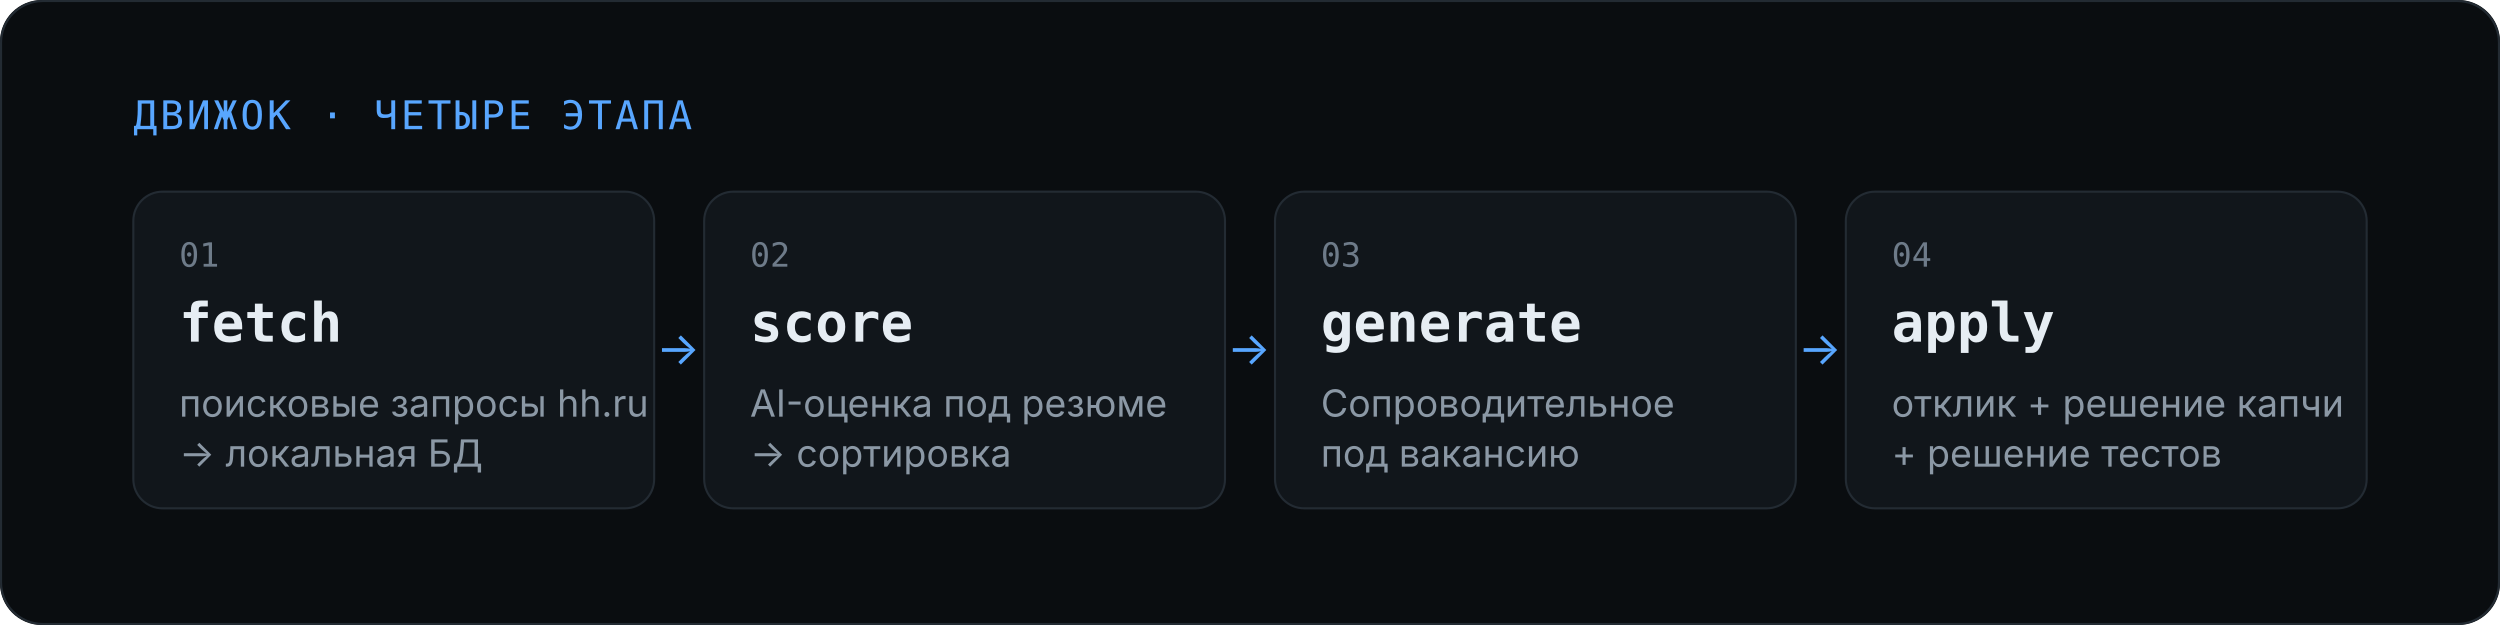
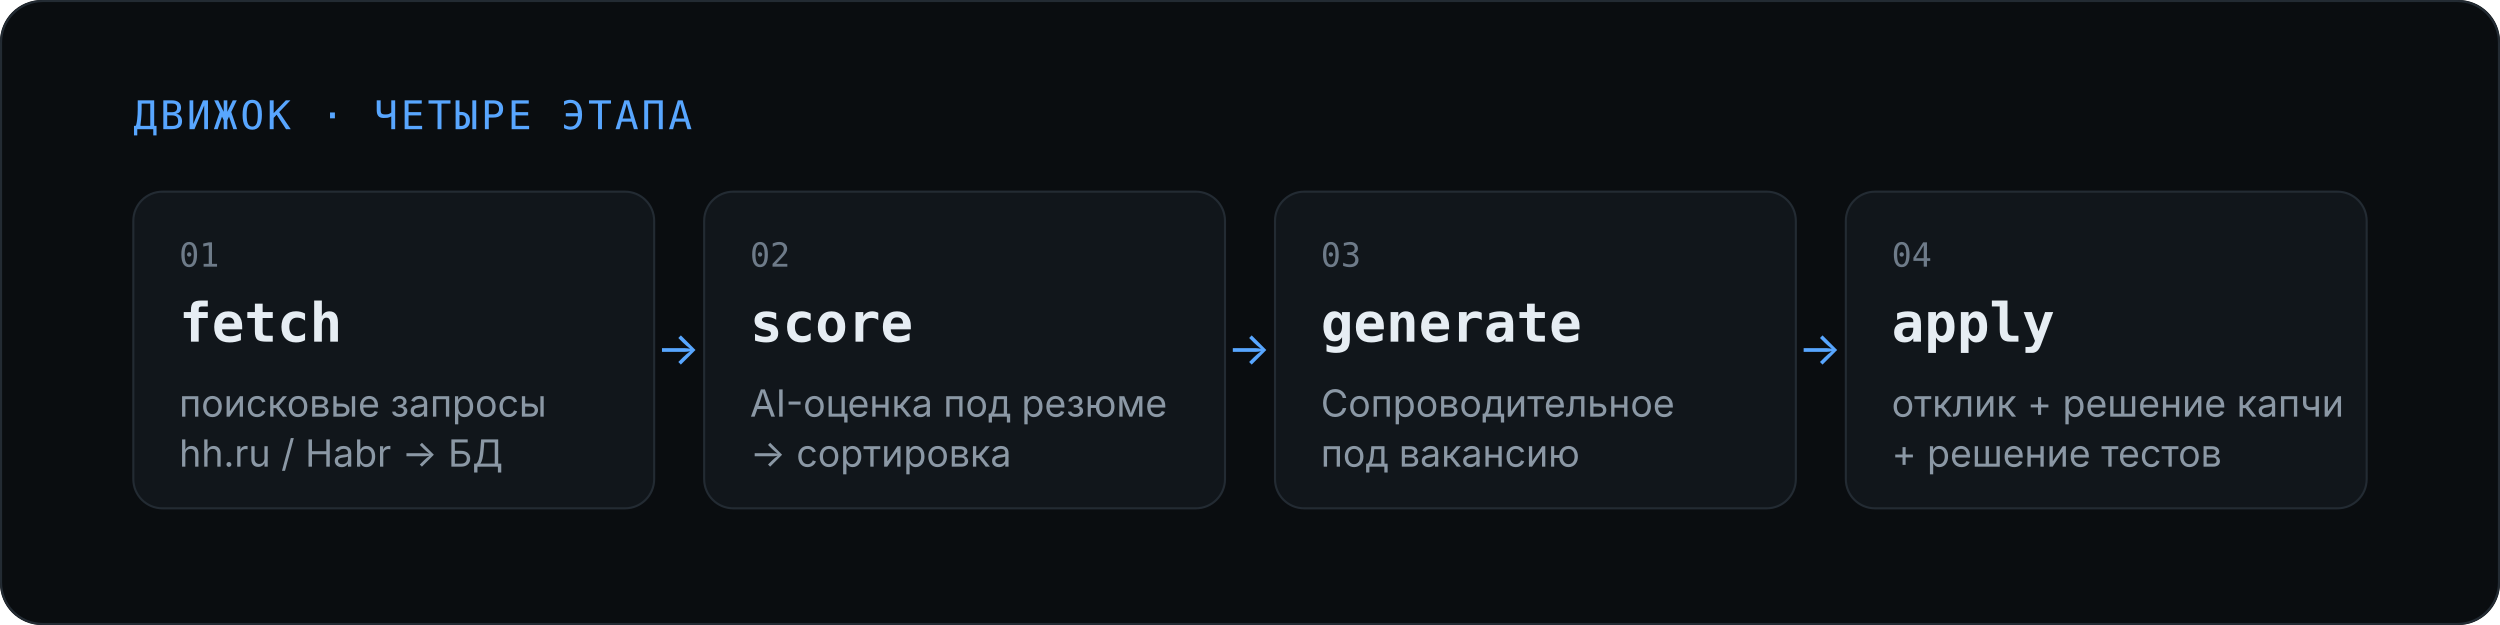
<svg xmlns="http://www.w3.org/2000/svg" width="1200" height="300" viewBox="0 0 1200 300" role="img" aria-labelledby="wf-title wf-desc">
  <rect width="1200" height="300" rx="20" fill="#0a0d10" />
  <rect x="0.5" y="0.5" width="1199" height="299" rx="20" fill="none" stroke="#232b33" />
  <text x="64" y="62" font-family="ui-monospace, SFMono-Regular, Menlo, monospace" font-size="19" letter-spacing="1.4" fill="#58a6ff">ДВИЖОК · ЧЕТЫРЕ ЭТАПА</text>
  <g font-family="-apple-system, BlinkMacSystemFont, 'Segoe UI', 'PingFang SC', sans-serif">
    <g id="stage-fetch">
      <rect x="64" y="92" width="250" height="152" rx="14" fill="#11161b" stroke="#232b33" />
      <text x="86" y="128" font-family="ui-monospace, SFMono-Regular, Menlo, monospace" font-size="16" fill="#6e7b89">01</text>
      <text x="86" y="164" font-family="ui-monospace, SFMono-Regular, Menlo, monospace" font-size="26" font-weight="700" fill="#e6edf3">fetch</text>
-       <text x="86" y="200" font-size="18" fill="#8b98a5">поисковые запросы hh.ru</text>
-       <text x="86" y="224" font-size="18" fill="#8b98a5">→ локальная БД</text>
+       <text x="86" y="200" font-size="18" fill="#8b98a5">поисковые запросы</text>
+       <text x="86" y="224" font-size="18" fill="#8b98a5">hh.ru / Habr → БД</text>
    </g>
    <text x="315" y="175" font-size="22" fill="#58a6ff">→</text>
    <g id="stage-score">
      <rect x="338" y="92" width="250" height="152" rx="14" fill="#11161b" stroke="#232b33" />
      <text x="360" y="128" font-family="ui-monospace, SFMono-Regular, Menlo, monospace" font-size="16" fill="#6e7b89">02</text>
      <text x="360" y="164" font-family="ui-monospace, SFMono-Regular, Menlo, monospace" font-size="26" font-weight="700" fill="#e6edf3">score</text>
      <text x="360" y="200" font-size="18" fill="#8b98a5">AI-оценка под резюме</text>
      <text x="360" y="224" font-size="18" fill="#8b98a5">→ сортировка</text>
    </g>
    <text x="589" y="175" font-size="22" fill="#58a6ff">→</text>
    <g id="stage-generate">
      <rect x="612" y="92" width="250" height="152" rx="14" fill="#11161b" stroke="#232b33" />
      <text x="634" y="128" font-family="ui-monospace, SFMono-Regular, Menlo, monospace" font-size="16" fill="#6e7b89">03</text>
      <text x="634" y="164" font-family="ui-monospace, SFMono-Regular, Menlo, monospace" font-size="26" font-weight="700" fill="#e6edf3">generate</text>
      <text x="634" y="200" font-size="18" fill="#8b98a5">Сопроводительное</text>
      <text x="634" y="224" font-size="18" fill="#8b98a5">под вакансию</text>
    </g>
    <text x="863" y="175" font-size="22" fill="#58a6ff">→</text>
    <g id="stage-apply">
      <rect x="886" y="92" width="250" height="152" rx="14" fill="#11161b" stroke="#232b33" />
      <text x="908" y="128" font-family="ui-monospace, SFMono-Regular, Menlo, monospace" font-size="16" fill="#6e7b89">04</text>
      <text x="908" y="164" font-family="ui-monospace, SFMono-Regular, Menlo, monospace" font-size="26" font-weight="700" fill="#e6edf3">apply</text>
      <text x="908" y="200" font-size="18" fill="#8b98a5">отклик + решение капчи</text>
      <text x="908" y="224" font-size="18" fill="#8b98a5">+ решение тестов</text>
    </g>
  </g>
</svg>
